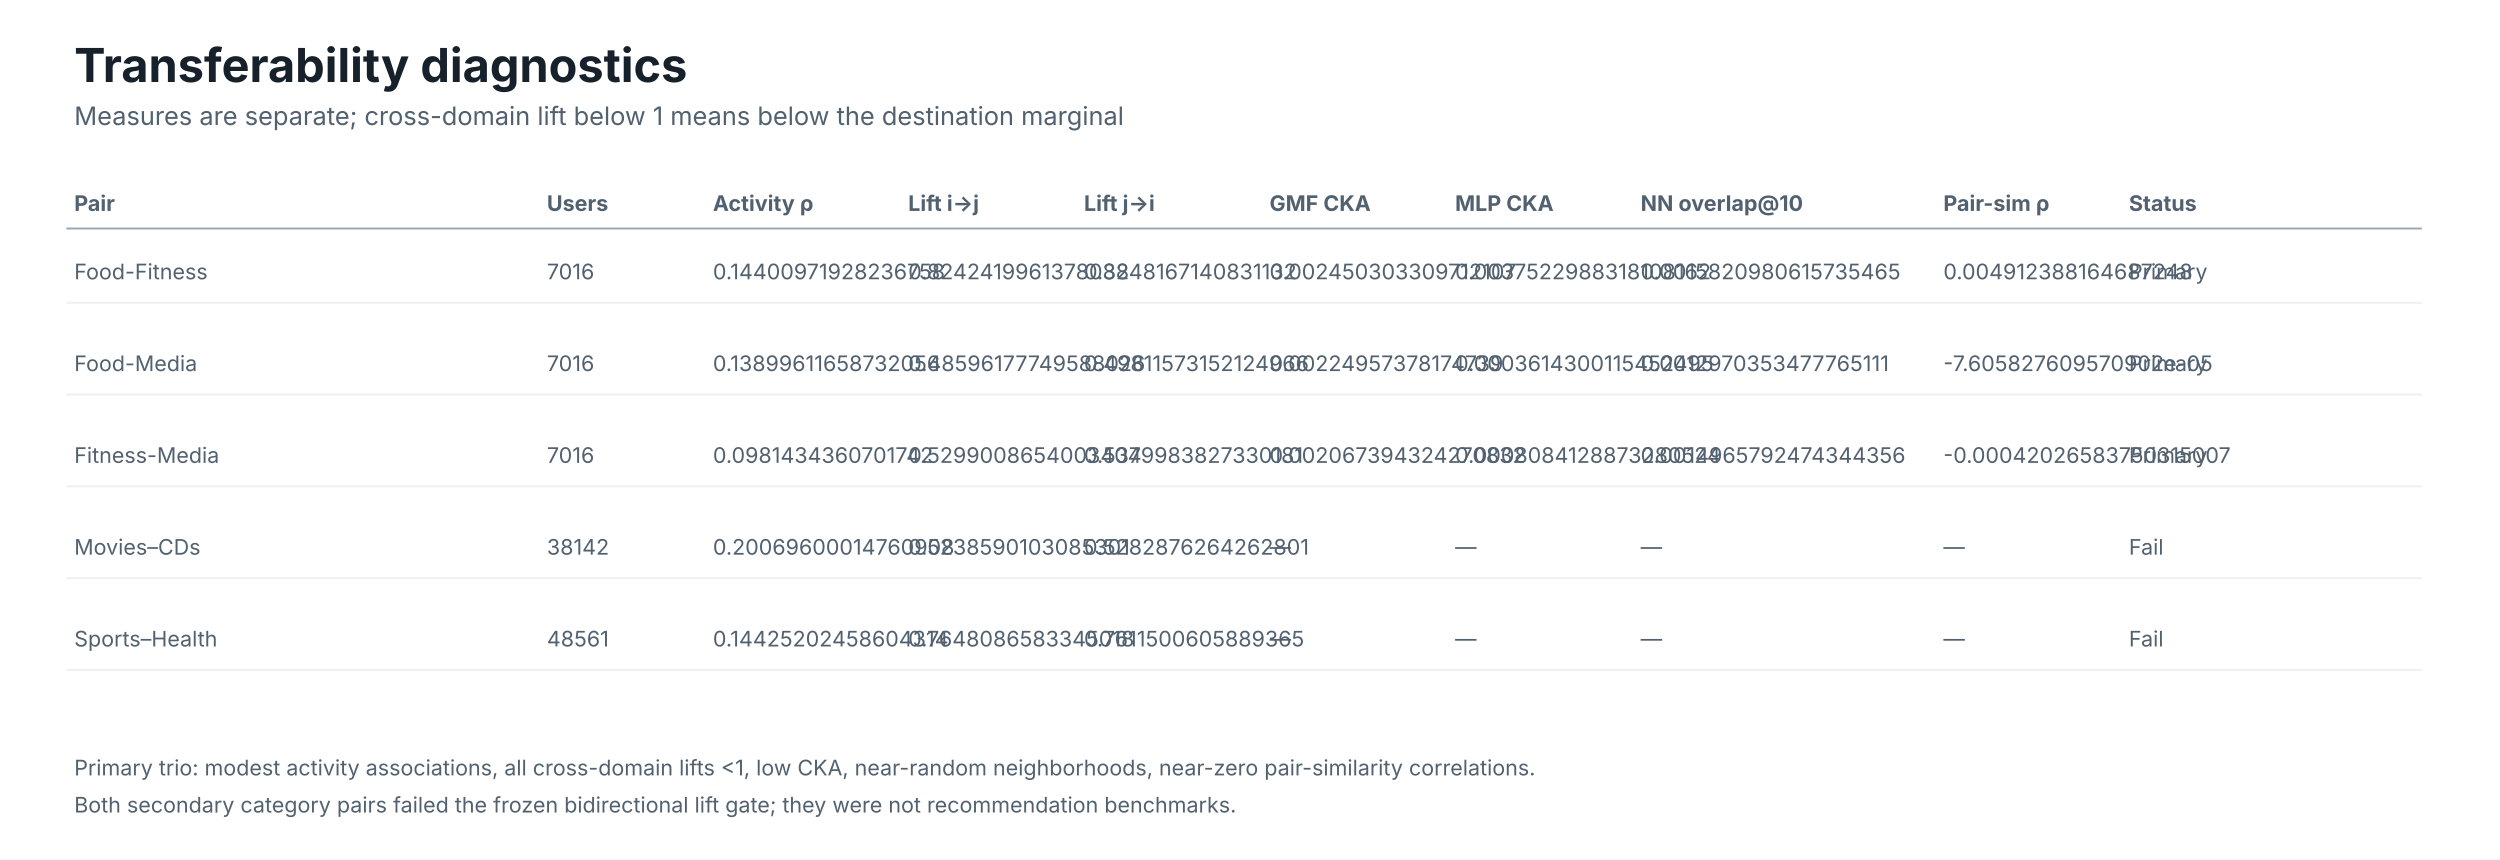
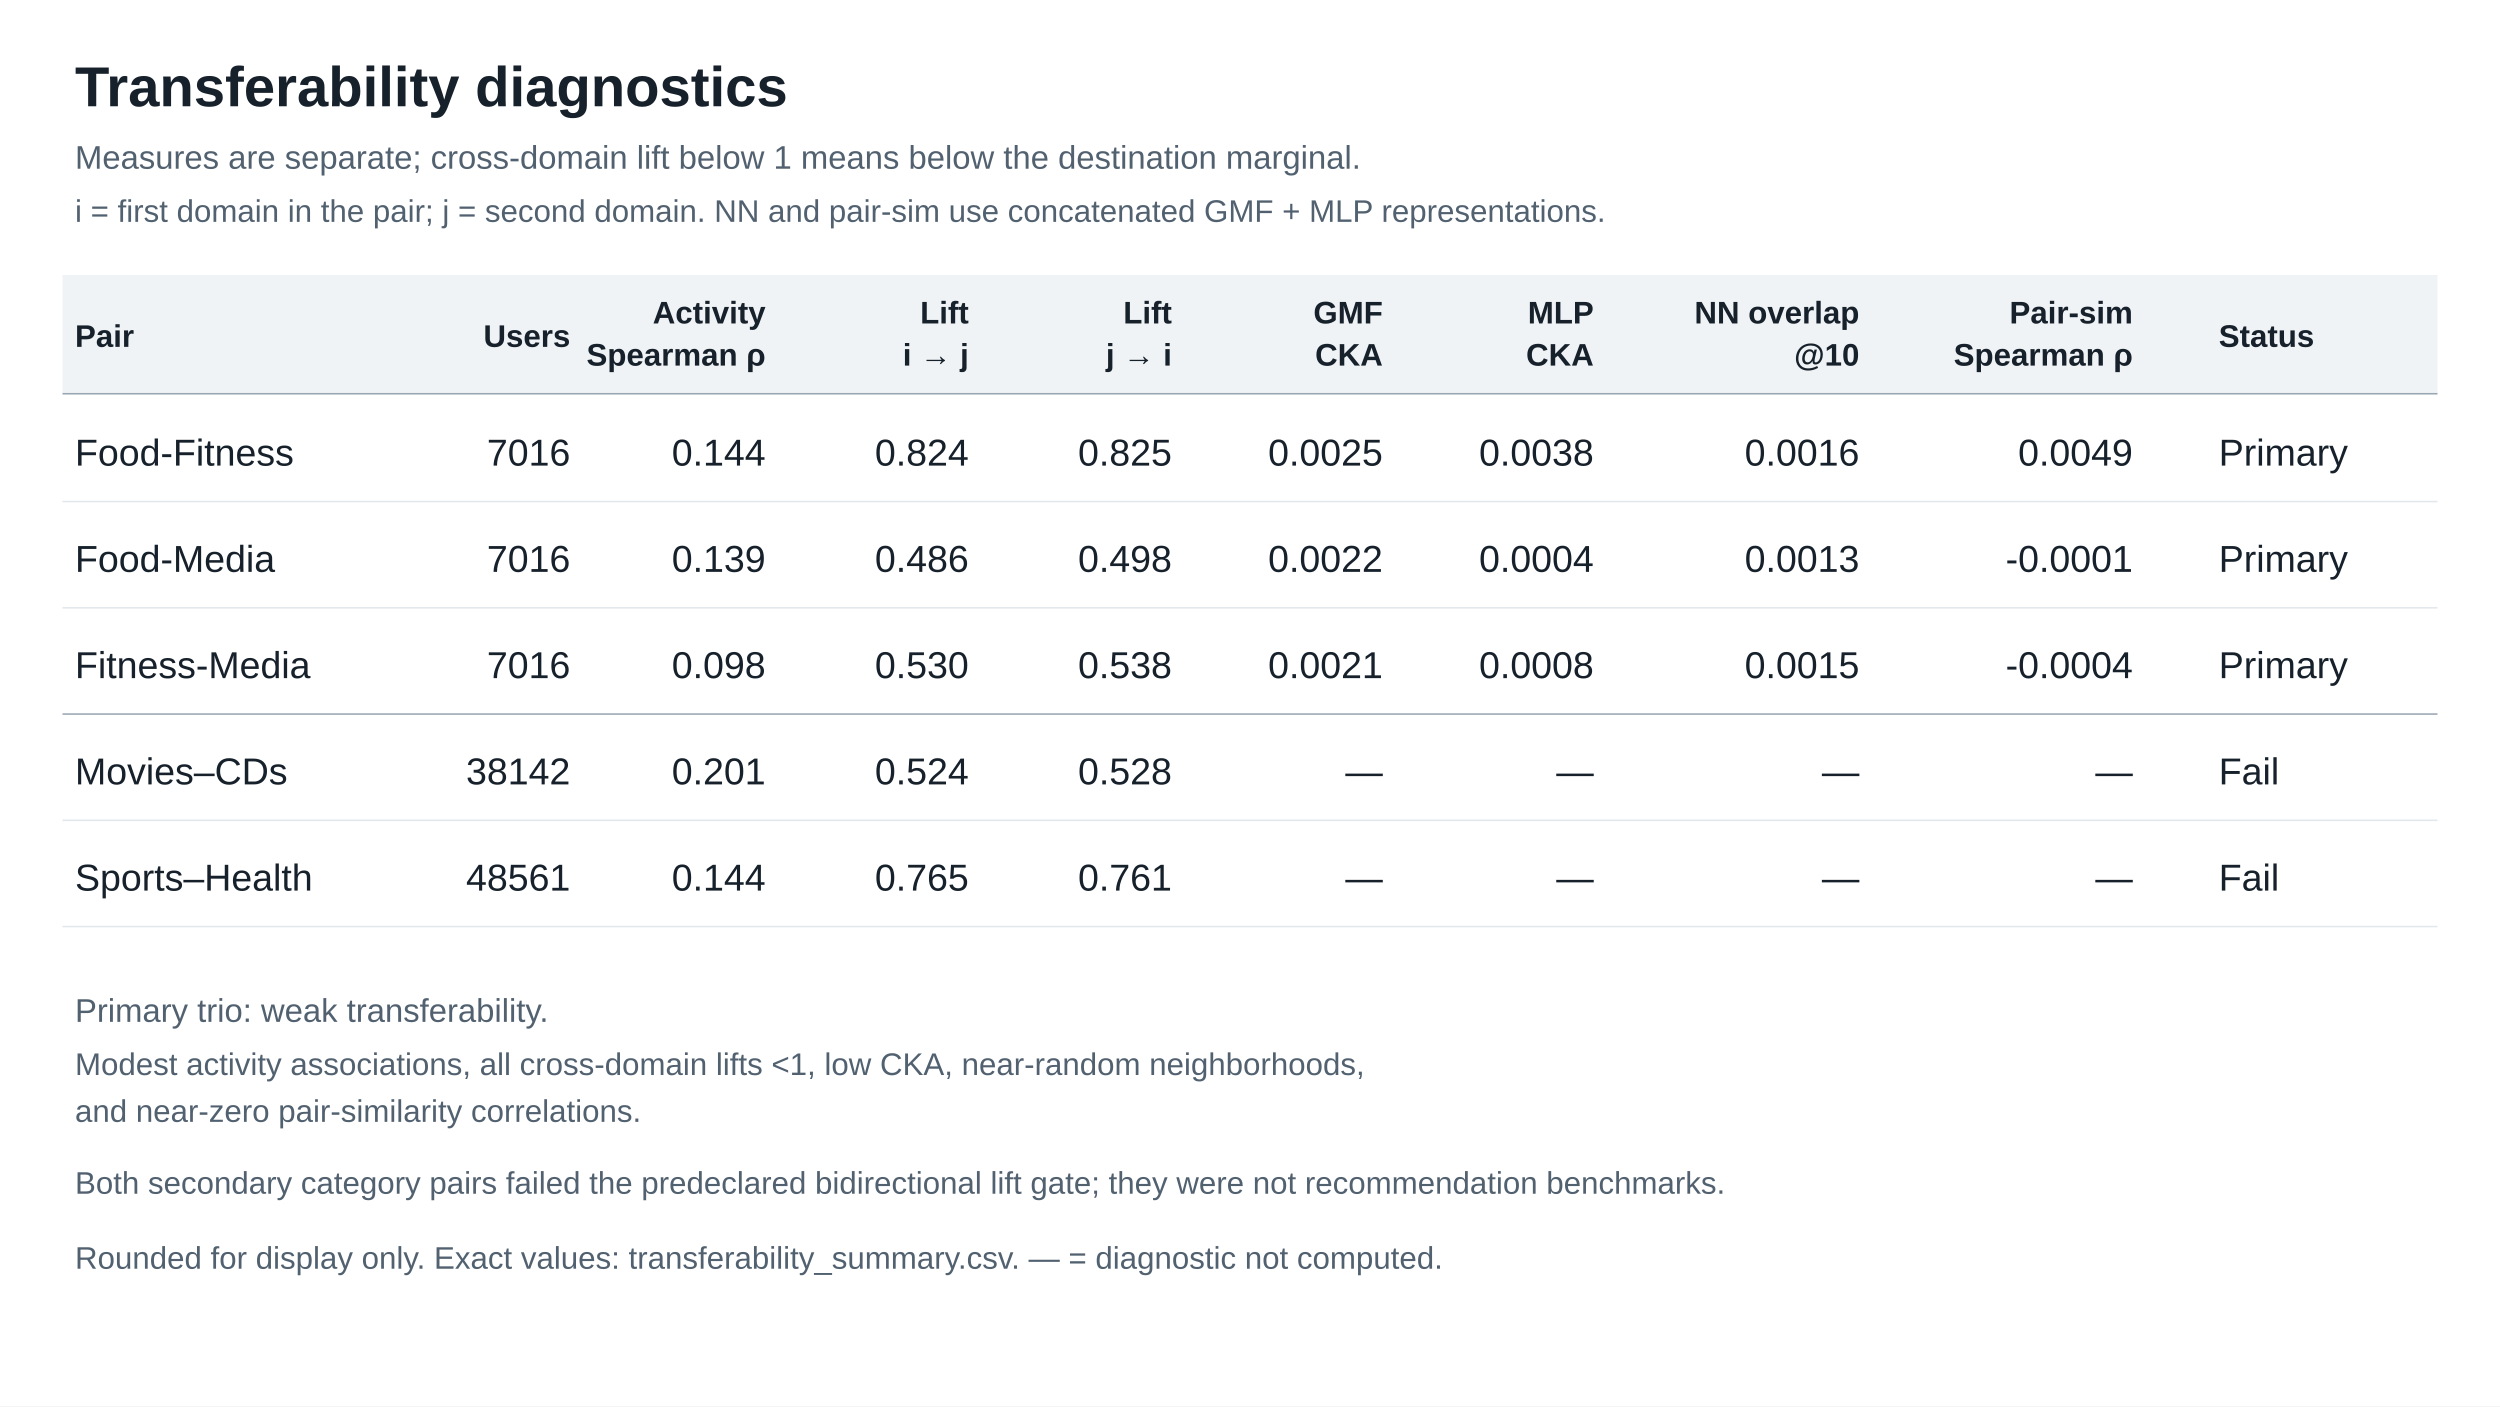
- <svg xmlns="http://www.w3.org/2000/svg" width="1280" height="440" viewBox="0 0 1280 440" role="img" aria-labelledby="title desc">
+ <svg xmlns="http://www.w3.org/2000/svg" width="1600" height="900" viewBox="0 0 1600 900" style="max-width:100%;height:auto" role="img" aria-labelledby="title desc">
  <rect width="100%" height="100%" fill="#fff" />
-   <style>text{font-family:Inter,Arial,sans-serif;fill:#17212b}.title{font-size:24px;font-weight:700}.sub{font-size:13px;fill:#526170}.small{font-size:11px;fill:#526170}</style>
-   <text x="38" y="42" class="title">Transferability diagnostics</text>
-   <text x="38" y="64" class="sub">Measures are separate; cross-domain lift below 1 means below the destination marginal</text>
-   <text x="38" y="108" class="small" font-weight="700">Pair</text>
-   <text x="280" y="108" class="small" font-weight="700">Users</text>
-   <text x="365" y="108" class="small" font-weight="700">Activity ρ</text>
-   <text x="465" y="108" class="small" font-weight="700">Lift i→j</text>
-   <text x="555" y="108" class="small" font-weight="700">Lift j→i</text>
-   <text x="650" y="108" class="small" font-weight="700">GMF CKA</text>
-   <text x="745" y="108" class="small" font-weight="700">MLP CKA</text>
-   <text x="840" y="108" class="small" font-weight="700">NN overlap@10</text>
-   <text x="995" y="108" class="small" font-weight="700">Pair-sim ρ</text>
-   <text x="1090" y="108" class="small" font-weight="700">Status</text>
-   <line x1="34" y1="117" x2="1240" y2="117" stroke="#9aa6b2" />
-   <text x="38" y="143" class="small">Food-Fitness</text>
-   <text x="280" y="143" class="small">7016</text>
-   <text x="365" y="143" class="small">0.14400971928236758</text>
-   <text x="465" y="143" class="small">0.8242419961378038</text>
-   <text x="555" y="143" class="small">0.8248167140831132</text>
-   <text x="650" y="143" class="small">0.002450303309712107</text>
-   <text x="745" y="143" class="small">0.0037522988318108162</text>
-   <text x="840" y="143" class="small">0.0015820980615735465</text>
-   <text x="995" y="143" class="small">0.004912388164687248</text>
-   <text x="1090" y="143" class="small">Primary</text>
-   <line x1="34" y1="155" x2="1240" y2="155" stroke="#edf0f3" />
-   <text x="38" y="190" class="small">Food-Media</text>
-   <text x="280" y="190" class="small">7016</text>
-   <text x="365" y="190" class="small">0.13899611658732056</text>
-   <text x="465" y="190" class="small">0.48596177749588026</text>
-   <text x="555" y="190" class="small">0.49811573152124966</text>
-   <text x="650" y="190" class="small">0.00224957378174739</text>
-   <text x="745" y="190" class="small">0.0003614300115452495</text>
-   <text x="840" y="190" class="small">0.0012970353477765111</text>
-   <text x="995" y="190" class="small">-7.605827609570902e-05</text>
-   <text x="1090" y="190" class="small">Primary</text>
-   <line x1="34" y1="202" x2="1240" y2="202" stroke="#edf0f3" />
-   <text x="38" y="237" class="small">Fitness-Media</text>
-   <text x="280" y="237" class="small">7016</text>
-   <text x="365" y="237" class="small">0.0981434360701742</text>
-   <text x="465" y="237" class="small">0.5299008654003404</text>
-   <text x="555" y="237" class="small">0.5379983827330181</text>
-   <text x="650" y="237" class="small">0.002067394324270832</text>
-   <text x="745" y="237" class="small">0.0008084128873280524</text>
-   <text x="840" y="237" class="small">0.0014965792474344356</text>
-   <text x="995" y="237" class="small">-0.00042026583750315007</text>
-   <text x="1090" y="237" class="small">Primary</text>
-   <line x1="34" y1="249" x2="1240" y2="249" stroke="#edf0f3" />
-   <text x="38" y="284" class="small">Movies–CDs</text>
-   <text x="280" y="284" class="small">38142</text>
-   <text x="365" y="284" class="small">0.20069600014760908</text>
-   <text x="465" y="284" class="small">0.5238590103085301</text>
-   <text x="555" y="284" class="small">0.5282876264262801</text>
-   <text x="650" y="284" class="small">—</text>
-   <text x="745" y="284" class="small">—</text>
-   <text x="840" y="284" class="small">—</text>
-   <text x="995" y="284" class="small">—</text>
-   <text x="1090" y="284" class="small">Fail</text>
-   <line x1="34" y1="296" x2="1240" y2="296" stroke="#edf0f3" />
-   <text x="38" y="331" class="small">Sports–Health</text>
-   <text x="280" y="331" class="small">48561</text>
-   <text x="365" y="331" class="small">0.14425202458604314</text>
-   <text x="465" y="331" class="small">0.7648086583345018</text>
-   <text x="555" y="331" class="small">0.7611500605889365</text>
-   <text x="650" y="331" class="small">—</text>
-   <text x="745" y="331" class="small">—</text>
-   <text x="840" y="331" class="small">—</text>
-   <text x="995" y="331" class="small">—</text>
-   <text x="1090" y="331" class="small">Fail</text>
-   <line x1="34" y1="343" x2="1240" y2="343" stroke="#edf0f3" />
-   <text x="38" y="397" class="small">Primary trio: modest activity associations, all cross-domain lifts &lt;1, low CKA, near-random neighborhoods, near-zero pair-similarity correlations.</text>
-   <text x="38" y="416" class="small">Both secondary category pairs failed the frozen bidirectional lift gate; they were not recommendation benchmarks.</text>
+   <style>text{font-family:Arial,sans-serif;fill:#17212b;letter-spacing:0}.title{font-size:36px;font-weight:700}.sub{font-size:21px;fill:#526170}.header{font-size:20px;font-weight:700}.cell{font-size:24px}.num{text-anchor:end;font-variant-numeric:tabular-nums}.note{font-size:20px;fill:#526170}</style>
+   <text x="48" y="68" class="title">Transferability diagnostics</text>
+   <text x="48" y="108" class="sub">Measures are separate; cross-domain lift below 1 means below the destination marginal.</text>
+   <text x="48" y="142" class="note">i = first domain in the pair; j = second domain. NN and pair-sim use concatenated GMF + MLP representations.</text>
+   <rect x="40" y="176" width="1520" height="76" fill="#f0f3f5" />
+   <text x="48" y="222" class="header">Pair</text>
+   <text x="1420" y="222" class="header">Status</text>
+   <text x="365" y="222" class="header num">Users</text>
+   <text x="490" y="207" class="header num">Activity</text>
+   <text x="490" y="234" class="header num">Spearman ρ</text>
+   <text x="620" y="207" class="header num">Lift</text>
+   <text x="620" y="234" class="header num">i → j</text>
+   <text x="750" y="207" class="header num">Lift</text>
+   <text x="750" y="234" class="header num">j → i</text>
+   <text x="885" y="207" class="header num">GMF</text>
+   <text x="885" y="234" class="header num">CKA</text>
+   <text x="1020" y="207" class="header num">MLP</text>
+   <text x="1020" y="234" class="header num">CKA</text>
+   <text x="1190" y="207" class="header num">NN overlap</text>
+   <text x="1190" y="234" class="header num">@10</text>
+   <text x="1365" y="207" class="header num">Pair-sim</text>
+   <text x="1365" y="234" class="header num">Spearman ρ</text>
+   <line x1="40" y1="252" x2="1560" y2="252" stroke="#9aa6b2" />
+   <g class="data-row" data-pair="Food-Fitness">
+     <text x="48" y="298" class="cell">Food-Fitness</text>
+     <text x="365" y="298" class="cell num" data-field="eligible_users">7016</text>
+     <text x="490" y="298" class="cell num" data-field="activity_spearman">0.144</text>
+     <text x="620" y="298" class="cell num" data-field="source_to_target_lift">0.824</text>
+     <text x="750" y="298" class="cell num" data-field="target_to_source_lift">0.825</text>
+     <text x="885" y="298" class="cell num" data-field="gmf_linear_cka">0.0025</text>
+     <text x="1020" y="298" class="cell num" data-field="mlp_linear_cka">0.0038</text>
+     <text x="1190" y="298" class="cell num" data-field="concat_neighbor_overlap_coefficient_k10">0.0016</text>
+     <text x="1365" y="298" class="cell num" data-field="concat_pairwise_similarity_spearman">0.0049</text>
+     <text x="1420" y="298" class="cell">Primary</text>
+   </g>
+   <line x1="40" y1="321" x2="1560" y2="321" stroke="#e2e7eb" />
+   <g class="data-row" data-pair="Food-Media">
+     <text x="48" y="366" class="cell">Food-Media</text>
+     <text x="365" y="366" class="cell num" data-field="eligible_users">7016</text>
+     <text x="490" y="366" class="cell num" data-field="activity_spearman">0.139</text>
+     <text x="620" y="366" class="cell num" data-field="source_to_target_lift">0.486</text>
+     <text x="750" y="366" class="cell num" data-field="target_to_source_lift">0.498</text>
+     <text x="885" y="366" class="cell num" data-field="gmf_linear_cka">0.0022</text>
+     <text x="1020" y="366" class="cell num" data-field="mlp_linear_cka">0.0004</text>
+     <text x="1190" y="366" class="cell num" data-field="concat_neighbor_overlap_coefficient_k10">0.0013</text>
+     <text x="1365" y="366" class="cell num" data-field="concat_pairwise_similarity_spearman">-0.0001</text>
+     <text x="1420" y="366" class="cell">Primary</text>
+   </g>
+   <line x1="40" y1="389" x2="1560" y2="389" stroke="#e2e7eb" />
+   <g class="data-row" data-pair="Fitness-Media">
+     <text x="48" y="434" class="cell">Fitness-Media</text>
+     <text x="365" y="434" class="cell num" data-field="eligible_users">7016</text>
+     <text x="490" y="434" class="cell num" data-field="activity_spearman">0.098</text>
+     <text x="620" y="434" class="cell num" data-field="source_to_target_lift">0.530</text>
+     <text x="750" y="434" class="cell num" data-field="target_to_source_lift">0.538</text>
+     <text x="885" y="434" class="cell num" data-field="gmf_linear_cka">0.0021</text>
+     <text x="1020" y="434" class="cell num" data-field="mlp_linear_cka">0.0008</text>
+     <text x="1190" y="434" class="cell num" data-field="concat_neighbor_overlap_coefficient_k10">0.0015</text>
+     <text x="1365" y="434" class="cell num" data-field="concat_pairwise_similarity_spearman">-0.0004</text>
+     <text x="1420" y="434" class="cell">Primary</text>
+   </g>
+   <line x1="40" y1="457" x2="1560" y2="457" stroke="#9aa6b2" />
+   <g class="data-row" data-pair="Movies-TV / CDs-Vinyl">
+     <text x="48" y="502" class="cell">Movies–CDs</text>
+     <text x="365" y="502" class="cell num" data-field="eligible_users">38142</text>
+     <text x="490" y="502" class="cell num" data-field="activity_spearman">0.201</text>
+     <text x="620" y="502" class="cell num" data-field="source_to_target_lift">0.524</text>
+     <text x="750" y="502" class="cell num" data-field="target_to_source_lift">0.528</text>
+     <text x="885" y="502" class="cell num" data-field="gmf_linear_cka">—</text>
+     <text x="1020" y="502" class="cell num" data-field="mlp_linear_cka">—</text>
+     <text x="1190" y="502" class="cell num" data-field="concat_neighbor_overlap_coefficient_k10">—</text>
+     <text x="1365" y="502" class="cell num" data-field="concat_pairwise_similarity_spearman">—</text>
+     <text x="1420" y="502" class="cell">Fail</text>
+   </g>
+   <line x1="40" y1="525" x2="1560" y2="525" stroke="#e2e7eb" />
+   <g class="data-row" data-pair="Sports-Outdoors / Health-Household">
+     <text x="48" y="570" class="cell">Sports–Health</text>
+     <text x="365" y="570" class="cell num" data-field="eligible_users">48561</text>
+     <text x="490" y="570" class="cell num" data-field="activity_spearman">0.144</text>
+     <text x="620" y="570" class="cell num" data-field="source_to_target_lift">0.765</text>
+     <text x="750" y="570" class="cell num" data-field="target_to_source_lift">0.761</text>
+     <text x="885" y="570" class="cell num" data-field="gmf_linear_cka">—</text>
+     <text x="1020" y="570" class="cell num" data-field="mlp_linear_cka">—</text>
+     <text x="1190" y="570" class="cell num" data-field="concat_neighbor_overlap_coefficient_k10">—</text>
+     <text x="1365" y="570" class="cell num" data-field="concat_pairwise_similarity_spearman">—</text>
+     <text x="1420" y="570" class="cell">Fail</text>
+   </g>
+   <line x1="40" y1="593" x2="1560" y2="593" stroke="#e2e7eb" />
+   <text x="48" y="654" class="sub">Primary trio: weak transferability.</text>
+   <text x="48" y="688" class="note">Modest activity associations, all cross-domain lifts &lt;1, low CKA, near-random neighborhoods,</text>
+   <text x="48" y="718" class="note">and near-zero pair-similarity correlations.</text>
+   <text x="48" y="764" class="note">Both secondary category pairs failed the predeclared bidirectional lift gate; they were not recommendation benchmarks.</text>
+   <text x="48" y="812" class="note">Rounded for display only. Exact values: transferability_summary.csv. — = diagnostic not computed.</text>
</svg>
